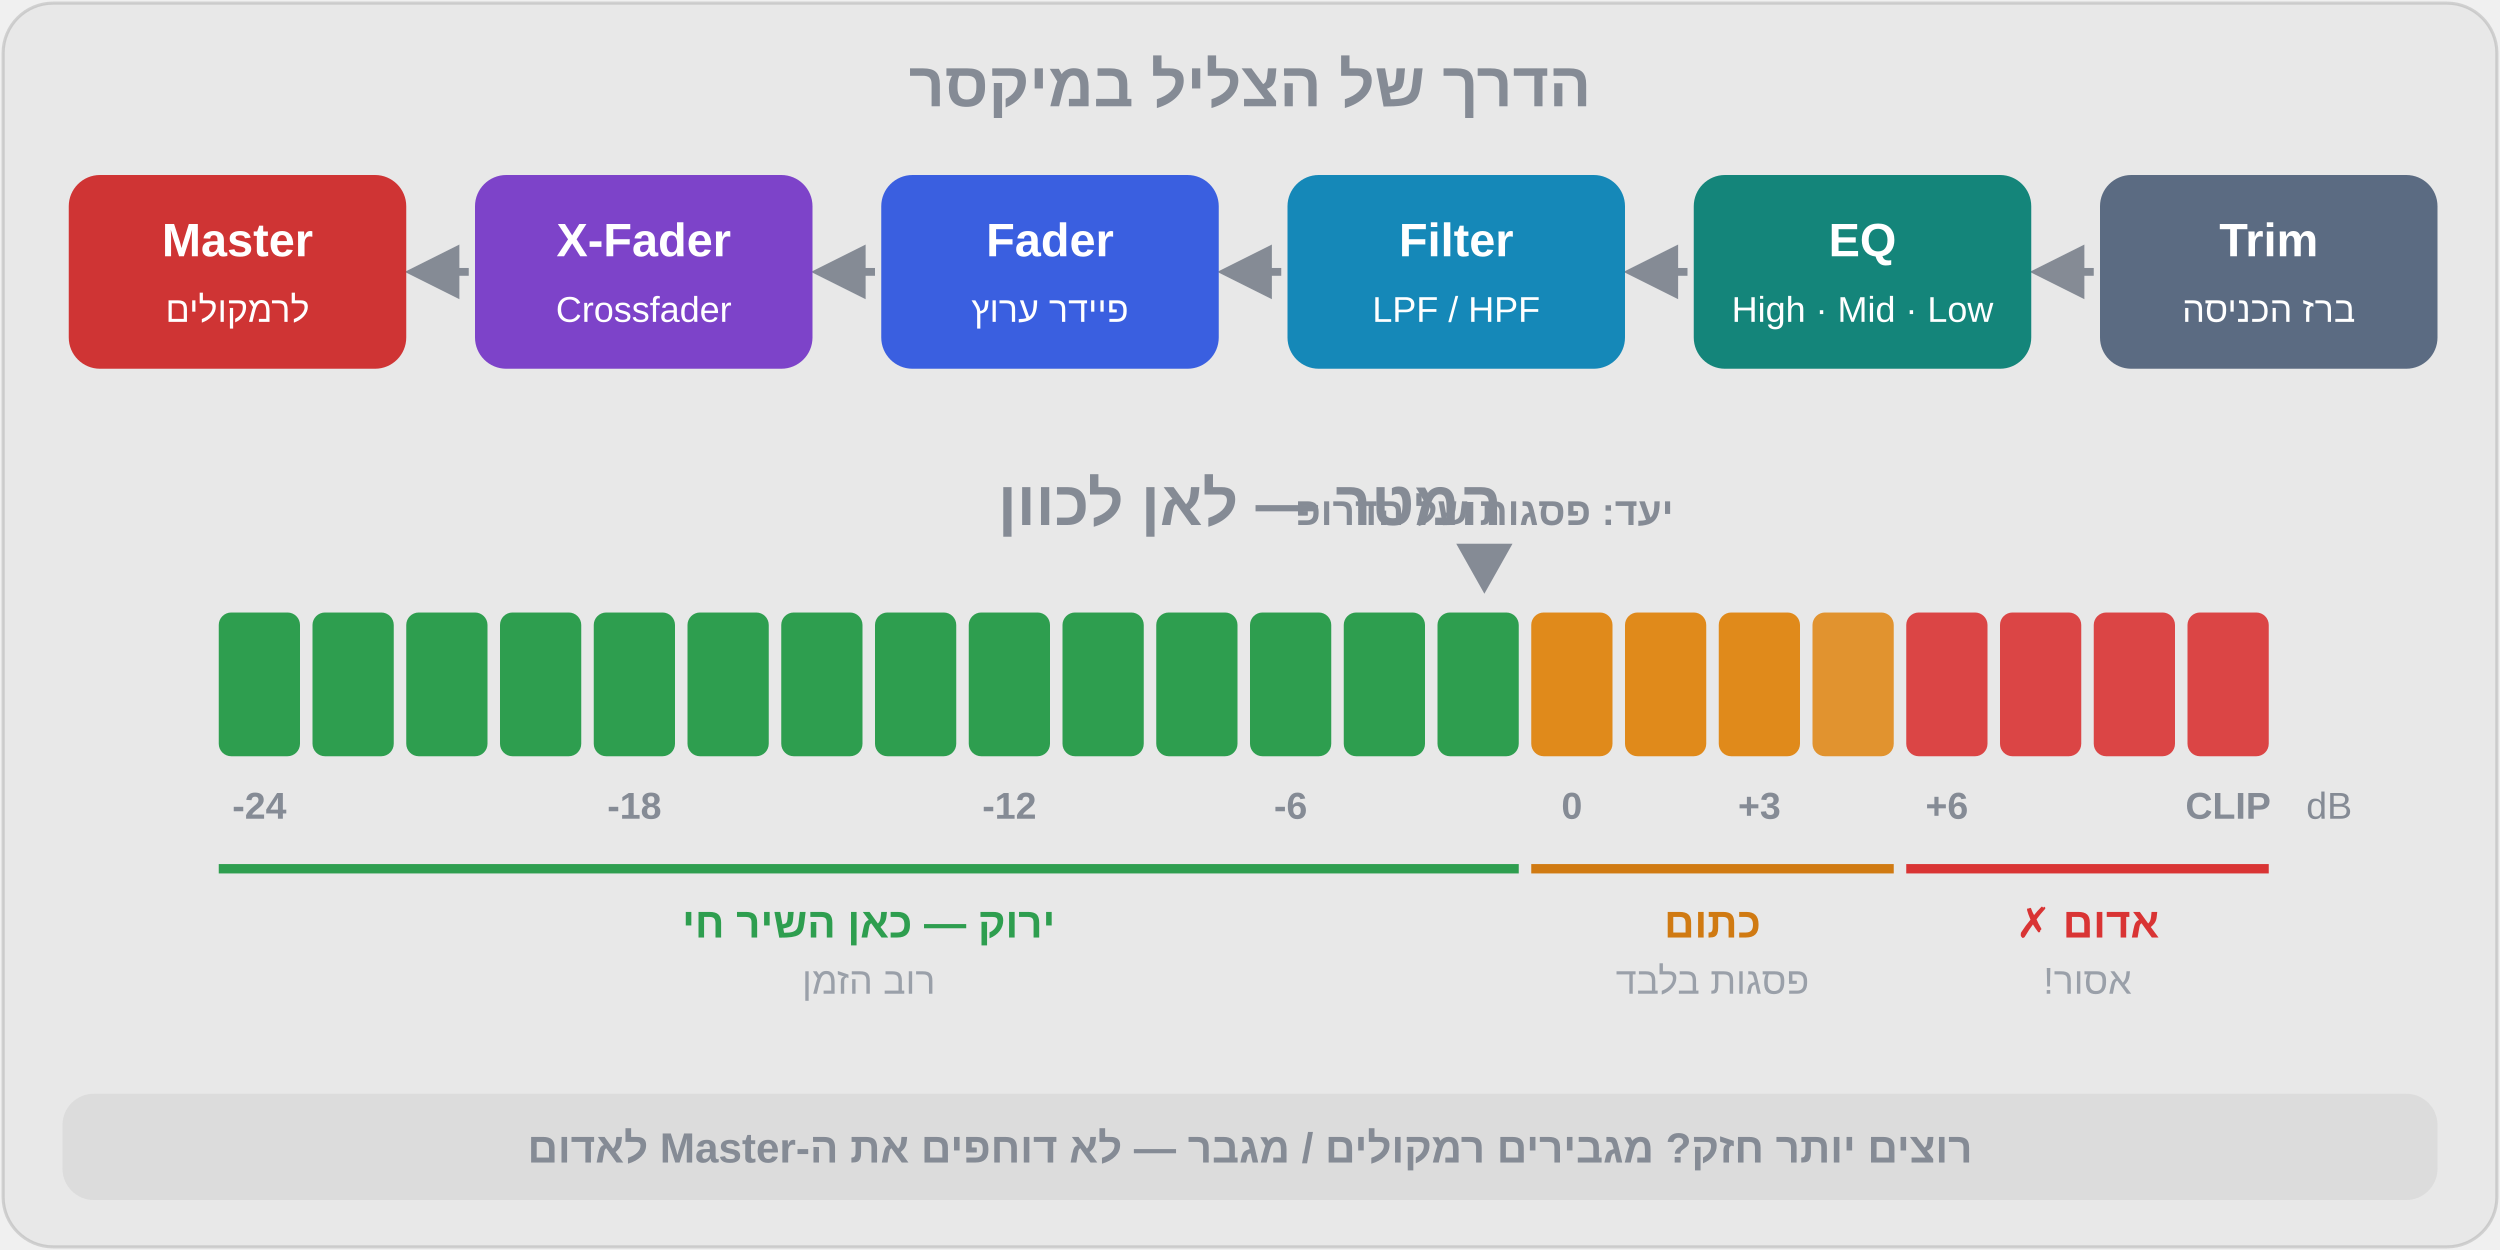
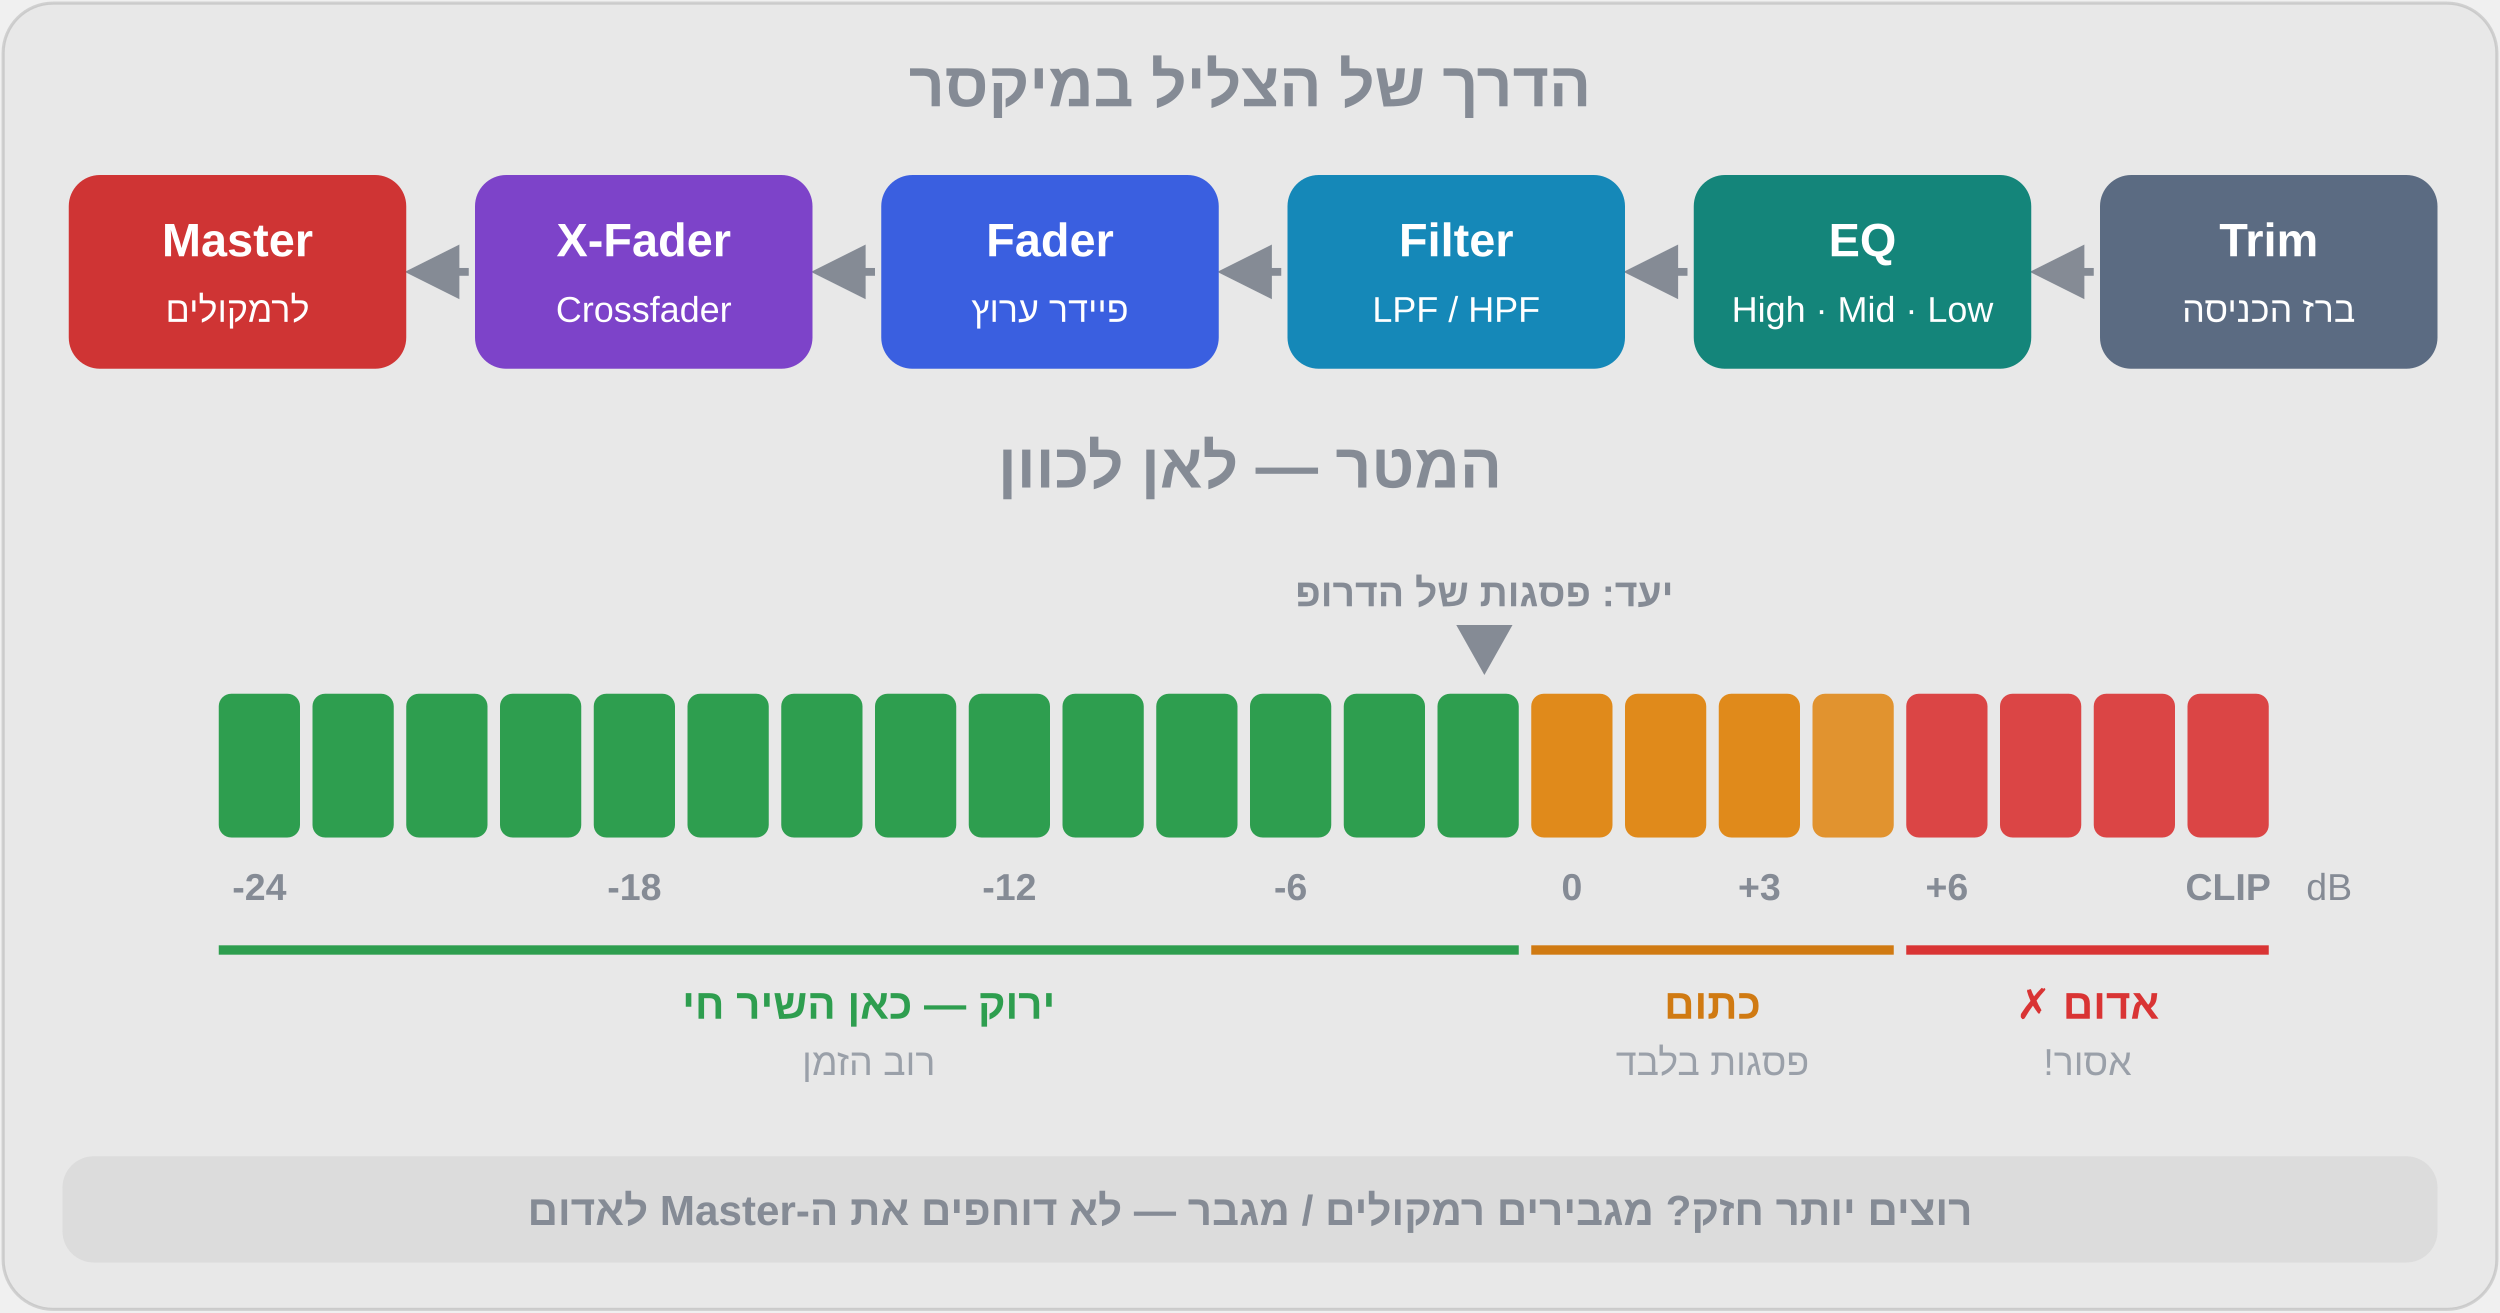
- <svg xmlns="http://www.w3.org/2000/svg" viewBox="0 0 800 400" width="800" height="400" role="img" aria-labelledby="t d" font-family="Heebo, Rubik, Arial, sans-serif">
-   <rect x="1" y="1" width="798" height="398" rx="16" fill="#7f7f7f" fill-opacity="0.07" stroke="#7f7f7f" stroke-opacity="0.28" />
+ <svg xmlns="http://www.w3.org/2000/svg" viewBox="0 0 800 420" width="800" height="420" role="img" aria-labelledby="t d" font-family="Heebo, Rubik, Arial, sans-serif">
+   <rect x="1" y="1" width="798" height="418" rx="16" fill="#7f7f7f" fill-opacity="0.07" stroke="#7f7f7f" stroke-opacity="0.28" />
  <defs>
    <marker id="arr" viewBox="0 0 10 10" refX="8" refY="5" markerWidth="7" markerHeight="7" orient="auto-start-reverse">
      <path d="M0,0 L10,5 L0,10 z" fill="#858b95" />
    </marker>
  </defs>
  <text x="400.0" y="34.0" font-size="20" fill="#858b95" text-anchor="middle" direction="rtl" font-weight="bold">הדרך של הצליל במיקסר</text>
  <rect x="672.0" y="56.0" width="108.0" height="62.0" rx="10" fill="#5b6b82" />
  <text x="726.0" y="82.0" font-size="15" fill="#ffffff" text-anchor="middle" font-weight="bold">Trim</text>
  <text x="726.0" y="103.0" font-size="11.5" fill="#ffffff" text-anchor="middle" direction="rtl" font-weight="normal">ברז הכניסה</text>
  <line x1="670.0" y1="87.0" x2="653.0" y2="87.0" stroke="#858b95" stroke-width="2.5" marker-end="url(#arr)" />
  <rect x="542.0" y="56.0" width="108.0" height="62.0" rx="10" fill="#14857a" />
  <text x="596.0" y="82.0" font-size="15" fill="#ffffff" text-anchor="middle" font-weight="bold">EQ</text>
  <text x="596.0" y="103.0" font-size="11.5" fill="#ffffff" text-anchor="middle" direction="rtl" font-weight="normal">High · Mid · Low</text>
  <line x1="540.0" y1="87.0" x2="523.0" y2="87.0" stroke="#858b95" stroke-width="2.5" marker-end="url(#arr)" />
  <rect x="412.0" y="56.0" width="108.0" height="62.0" rx="10" fill="#1588b8" />
  <text x="466.0" y="82.0" font-size="15" fill="#ffffff" text-anchor="middle" font-weight="bold">Filter</text>
  <text x="466.0" y="103.0" font-size="11.5" fill="#ffffff" text-anchor="middle" direction="rtl" font-weight="normal">LPF / HPF</text>
  <line x1="410.0" y1="87.0" x2="393.0" y2="87.0" stroke="#858b95" stroke-width="2.5" marker-end="url(#arr)" />
  <rect x="282.0" y="56.0" width="108.0" height="62.0" rx="10" fill="#3a5fe0" />
  <text x="336.0" y="82.0" font-size="15" fill="#ffffff" text-anchor="middle" font-weight="bold">Fader</text>
  <text x="336.0" y="103.0" font-size="11.5" fill="#ffffff" text-anchor="middle" direction="rtl" font-weight="normal">פיידר ערוץ</text>
  <line x1="280.0" y1="87.0" x2="263.0" y2="87.0" stroke="#858b95" stroke-width="2.5" marker-end="url(#arr)" />
  <rect x="152.0" y="56.0" width="108.0" height="62.0" rx="10" fill="#7d43c9" />
  <text x="206.0" y="82.0" font-size="15" fill="#ffffff" text-anchor="middle" font-weight="bold">X-Fader</text>
  <text x="206.0" y="103.0" font-size="11.5" fill="#ffffff" text-anchor="middle" direction="rtl" font-weight="normal">Crossfader</text>
  <line x1="150.0" y1="87.0" x2="133.0" y2="87.0" stroke="#858b95" stroke-width="2.5" marker-end="url(#arr)" />
  <rect x="22.0" y="56.0" width="108.0" height="62.0" rx="10" fill="#cf3434" />
  <text x="76.0" y="82.0" font-size="15" fill="#ffffff" text-anchor="middle" font-weight="bold">Master</text>
  <text x="76.0" y="103.0" font-size="11.5" fill="#ffffff" text-anchor="middle" direction="rtl" font-weight="normal">לרמקולים</text>
-   <text x="400.0" y="168.0" font-size="20" fill="#858b95" text-anchor="middle" direction="rtl" font-weight="bold">המטר — לאן לכוון</text>
-   <rect x="70.0" y="196.0" width="26.0" height="46.0" rx="4" fill="#2e9e4f" fill-opacity="1.0" />
-   <rect x="100.0" y="196.0" width="26.0" height="46.0" rx="4" fill="#2e9e4f" fill-opacity="1.0" />
-   <rect x="130.0" y="196.0" width="26.0" height="46.0" rx="4" fill="#2e9e4f" fill-opacity="1.0" />
-   <rect x="160.0" y="196.0" width="26.0" height="46.0" rx="4" fill="#2e9e4f" fill-opacity="1.0" />
-   <rect x="190.0" y="196.0" width="26.0" height="46.0" rx="4" fill="#2e9e4f" fill-opacity="1.0" />
-   <rect x="220.0" y="196.0" width="26.0" height="46.0" rx="4" fill="#2e9e4f" fill-opacity="1.0" />
-   <rect x="250.0" y="196.0" width="26.0" height="46.0" rx="4" fill="#2e9e4f" fill-opacity="1.0" />
-   <rect x="280.0" y="196.0" width="26.0" height="46.0" rx="4" fill="#2e9e4f" fill-opacity="1.0" />
-   <rect x="310.0" y="196.0" width="26.0" height="46.0" rx="4" fill="#2e9e4f" fill-opacity="1.0" />
-   <rect x="340.0" y="196.0" width="26.0" height="46.0" rx="4" fill="#2e9e4f" fill-opacity="1.0" />
-   <rect x="370.0" y="196.0" width="26.0" height="46.0" rx="4" fill="#2e9e4f" fill-opacity="1.0" />
-   <rect x="400.0" y="196.0" width="26.0" height="46.0" rx="4" fill="#2e9e4f" fill-opacity="1.0" />
-   <rect x="430.0" y="196.0" width="26.0" height="46.0" rx="4" fill="#2e9e4f" fill-opacity="1.0" />
-   <rect x="460.0" y="196.0" width="26.0" height="46.0" rx="4" fill="#2e9e4f" fill-opacity="1.0" />
-   <rect x="490.0" y="196.0" width="26.0" height="46.0" rx="4" fill="#e08a1b" fill-opacity="1.0" />
-   <rect x="520.0" y="196.0" width="26.0" height="46.0" rx="4" fill="#e08a1b" fill-opacity="1.0" />
-   <rect x="550.0" y="196.0" width="26.0" height="46.0" rx="4" fill="#e08a1b" fill-opacity="1.0" />
-   <rect x="580.0" y="196.0" width="26.0" height="46.0" rx="4" fill="#e08a1b" fill-opacity="0.9" />
-   <rect x="610.0" y="196.0" width="26.0" height="46.0" rx="4" fill="#d93434" fill-opacity="0.9" />
-   <rect x="640.0" y="196.0" width="26.0" height="46.0" rx="4" fill="#d93434" fill-opacity="0.9" />
-   <rect x="670.0" y="196.0" width="26.0" height="46.0" rx="4" fill="#d93434" fill-opacity="0.9" />
-   <rect x="700.0" y="196.0" width="26.0" height="46.0" rx="4" fill="#d93434" fill-opacity="0.9" />
-   <text x="83.0" y="262.0" font-size="12" fill="#858b95" text-anchor="middle" font-weight="bold">-24</text>
-   <text x="203.0" y="262.0" font-size="12" fill="#858b95" text-anchor="middle" font-weight="bold">-18</text>
-   <text x="323.0" y="262.0" font-size="12" fill="#858b95" text-anchor="middle" font-weight="bold">-12</text>
-   <text x="413.0" y="262.0" font-size="12" fill="#858b95" text-anchor="middle" font-weight="bold">-6</text>
-   <text x="503.0" y="262.0" font-size="12" fill="#858b95" text-anchor="middle" font-weight="bold">0</text>
-   <text x="563.0" y="262.0" font-size="12" fill="#858b95" text-anchor="middle" font-weight="bold">+3</text>
-   <text x="623.0" y="262.0" font-size="12" fill="#858b95" text-anchor="middle" font-weight="bold">+6</text>
-   <text x="713.0" y="262.0" font-size="12" fill="#858b95" text-anchor="middle" font-weight="bold">CLIP</text>
-   <text x="738.0" y="262.0" font-size="12" fill="#858b95" text-anchor="start" font-weight="normal">dB</text>
-   <line x1="70.0" y1="278.0" x2="486.0" y2="278.0" stroke="#2e9e4f" stroke-width="3" />
-   <text x="278.0" y="300.0" font-size="13.5" fill="#2e9e4f" text-anchor="middle" direction="rtl" font-weight="bold">ירוק — כאן השיר חי</text>
-   <text x="278.0" y="318.0" font-size="12" fill="#9aa0a9" text-anchor="middle" direction="rtl" font-weight="normal">רוב הזמן</text>
-   <line x1="490.0" y1="278.0" x2="606.0" y2="278.0" stroke="#d07a12" stroke-width="3" />
-   <text x="548.0" y="300.0" font-size="13.5" fill="#d07a12" text-anchor="middle" direction="rtl" font-weight="bold">כתום</text>
-   <text x="548.0" y="318.0" font-size="12" fill="#9aa0a9" text-anchor="middle" direction="rtl" font-weight="normal">פסגות בלבד</text>
-   <line x1="610.0" y1="278.0" x2="726.0" y2="278.0" stroke="#d93434" stroke-width="3" />
-   <text x="668.0" y="300.0" font-size="13.5" fill="#d93434" text-anchor="middle" direction="rtl" font-weight="bold">אדום ✗</text>
-   <text x="668.0" y="318.0" font-size="12" fill="#9aa0a9" text-anchor="middle" direction="rtl" font-weight="normal">אסור!</text>
-   <path d="M466.0,174 L484.0,174 L475.0,190 Z" fill="#858b95" />
-   <text x="475.0" y="168.0" font-size="12.5" fill="#858b95" text-anchor="middle" direction="rtl" font-weight="bold">יעד: פסגות של הדרופ</text>
-   <rect x="20.0" y="350.0" width="760.0" height="34.0" rx="10" fill="#7f7f7f" fill-opacity="0.12" />
-   <text x="400.0" y="372.0" font-size="13.5" fill="#858b95" text-anchor="middle" direction="rtl" font-weight="bold">רוצים יותר חזק? מגבירים רמקולים / מגבר — לא דוחפים את ה-Master לאדום</text>
+   <text x="400.0" y="156.0" font-size="20" fill="#858b95" text-anchor="middle" direction="rtl" font-weight="bold">המטר — לאן לכוון</text>
+   <rect x="70.0" y="222.0" width="26.0" height="46.0" rx="4" fill="#2e9e4f" fill-opacity="1.0" />
+   <rect x="100.0" y="222.0" width="26.0" height="46.0" rx="4" fill="#2e9e4f" fill-opacity="1.0" />
+   <rect x="130.0" y="222.0" width="26.0" height="46.0" rx="4" fill="#2e9e4f" fill-opacity="1.0" />
+   <rect x="160.0" y="222.0" width="26.0" height="46.0" rx="4" fill="#2e9e4f" fill-opacity="1.0" />
+   <rect x="190.0" y="222.0" width="26.0" height="46.0" rx="4" fill="#2e9e4f" fill-opacity="1.0" />
+   <rect x="220.0" y="222.0" width="26.0" height="46.0" rx="4" fill="#2e9e4f" fill-opacity="1.0" />
+   <rect x="250.0" y="222.0" width="26.0" height="46.0" rx="4" fill="#2e9e4f" fill-opacity="1.0" />
+   <rect x="280.0" y="222.0" width="26.0" height="46.0" rx="4" fill="#2e9e4f" fill-opacity="1.0" />
+   <rect x="310.0" y="222.0" width="26.0" height="46.0" rx="4" fill="#2e9e4f" fill-opacity="1.0" />
+   <rect x="340.0" y="222.0" width="26.0" height="46.0" rx="4" fill="#2e9e4f" fill-opacity="1.0" />
+   <rect x="370.0" y="222.0" width="26.0" height="46.0" rx="4" fill="#2e9e4f" fill-opacity="1.0" />
+   <rect x="400.0" y="222.0" width="26.0" height="46.0" rx="4" fill="#2e9e4f" fill-opacity="1.0" />
+   <rect x="430.0" y="222.0" width="26.0" height="46.0" rx="4" fill="#2e9e4f" fill-opacity="1.0" />
+   <rect x="460.0" y="222.0" width="26.0" height="46.0" rx="4" fill="#2e9e4f" fill-opacity="1.0" />
+   <rect x="490.0" y="222.0" width="26.0" height="46.0" rx="4" fill="#e08a1b" fill-opacity="1.0" />
+   <rect x="520.0" y="222.0" width="26.0" height="46.0" rx="4" fill="#e08a1b" fill-opacity="1.0" />
+   <rect x="550.0" y="222.0" width="26.0" height="46.0" rx="4" fill="#e08a1b" fill-opacity="1.0" />
+   <rect x="580.0" y="222.0" width="26.0" height="46.0" rx="4" fill="#e08a1b" fill-opacity="0.9" />
+   <rect x="610.0" y="222.0" width="26.0" height="46.0" rx="4" fill="#d93434" fill-opacity="0.9" />
+   <rect x="640.0" y="222.0" width="26.0" height="46.0" rx="4" fill="#d93434" fill-opacity="0.9" />
+   <rect x="670.0" y="222.0" width="26.0" height="46.0" rx="4" fill="#d93434" fill-opacity="0.9" />
+   <rect x="700.0" y="222.0" width="26.0" height="46.0" rx="4" fill="#d93434" fill-opacity="0.9" />
+   <text x="83.0" y="288.0" font-size="12" fill="#858b95" text-anchor="middle" font-weight="bold">-24</text>
+   <text x="203.0" y="288.0" font-size="12" fill="#858b95" text-anchor="middle" font-weight="bold">-18</text>
+   <text x="323.0" y="288.0" font-size="12" fill="#858b95" text-anchor="middle" font-weight="bold">-12</text>
+   <text x="413.0" y="288.0" font-size="12" fill="#858b95" text-anchor="middle" font-weight="bold">-6</text>
+   <text x="503.0" y="288.0" font-size="12" fill="#858b95" text-anchor="middle" font-weight="bold">0</text>
+   <text x="563.0" y="288.0" font-size="12" fill="#858b95" text-anchor="middle" font-weight="bold">+3</text>
+   <text x="623.0" y="288.0" font-size="12" fill="#858b95" text-anchor="middle" font-weight="bold">+6</text>
+   <text x="713.0" y="288.0" font-size="12" fill="#858b95" text-anchor="middle" font-weight="bold">CLIP</text>
+   <text x="738.0" y="288.0" font-size="12" fill="#858b95" text-anchor="start" font-weight="normal">dB</text>
+   <line x1="70.0" y1="304.0" x2="486.0" y2="304.0" stroke="#2e9e4f" stroke-width="3" />
+   <text x="278.0" y="326.0" font-size="13.5" fill="#2e9e4f" text-anchor="middle" direction="rtl" font-weight="bold">ירוק — כאן השיר חי</text>
+   <text x="278.0" y="344.0" font-size="12" fill="#9aa0a9" text-anchor="middle" direction="rtl" font-weight="normal">רוב הזמן</text>
+   <line x1="490.0" y1="304.0" x2="606.0" y2="304.0" stroke="#d07a12" stroke-width="3" />
+   <text x="548.0" y="326.0" font-size="13.5" fill="#d07a12" text-anchor="middle" direction="rtl" font-weight="bold">כתום</text>
+   <text x="548.0" y="344.0" font-size="12" fill="#9aa0a9" text-anchor="middle" direction="rtl" font-weight="normal">פסגות בלבד</text>
+   <line x1="610.0" y1="304.0" x2="726.0" y2="304.0" stroke="#d93434" stroke-width="3" />
+   <text x="668.0" y="326.0" font-size="13.5" fill="#d93434" text-anchor="middle" direction="rtl" font-weight="bold">אדום ✗</text>
+   <text x="668.0" y="344.0" font-size="12" fill="#9aa0a9" text-anchor="middle" direction="rtl" font-weight="normal">אסור!</text>
+   <path d="M466.0,200 L484.0,200 L475.0,216 Z" fill="#858b95" />
+   <text x="475.0" y="194.0" font-size="12.5" fill="#858b95" text-anchor="middle" direction="rtl" font-weight="bold">יעד: פסגות של הדרופ</text>
+   <rect x="20.0" y="370.0" width="760.0" height="34.0" rx="10" fill="#7f7f7f" fill-opacity="0.12" />
+   <text x="400.0" y="392.0" font-size="13.5" fill="#858b95" text-anchor="middle" direction="rtl" font-weight="bold">רוצים יותר חזק? מגבירים רמקולים / מגבר — לא דוחפים את ה-Master לאדום</text>
</svg>
